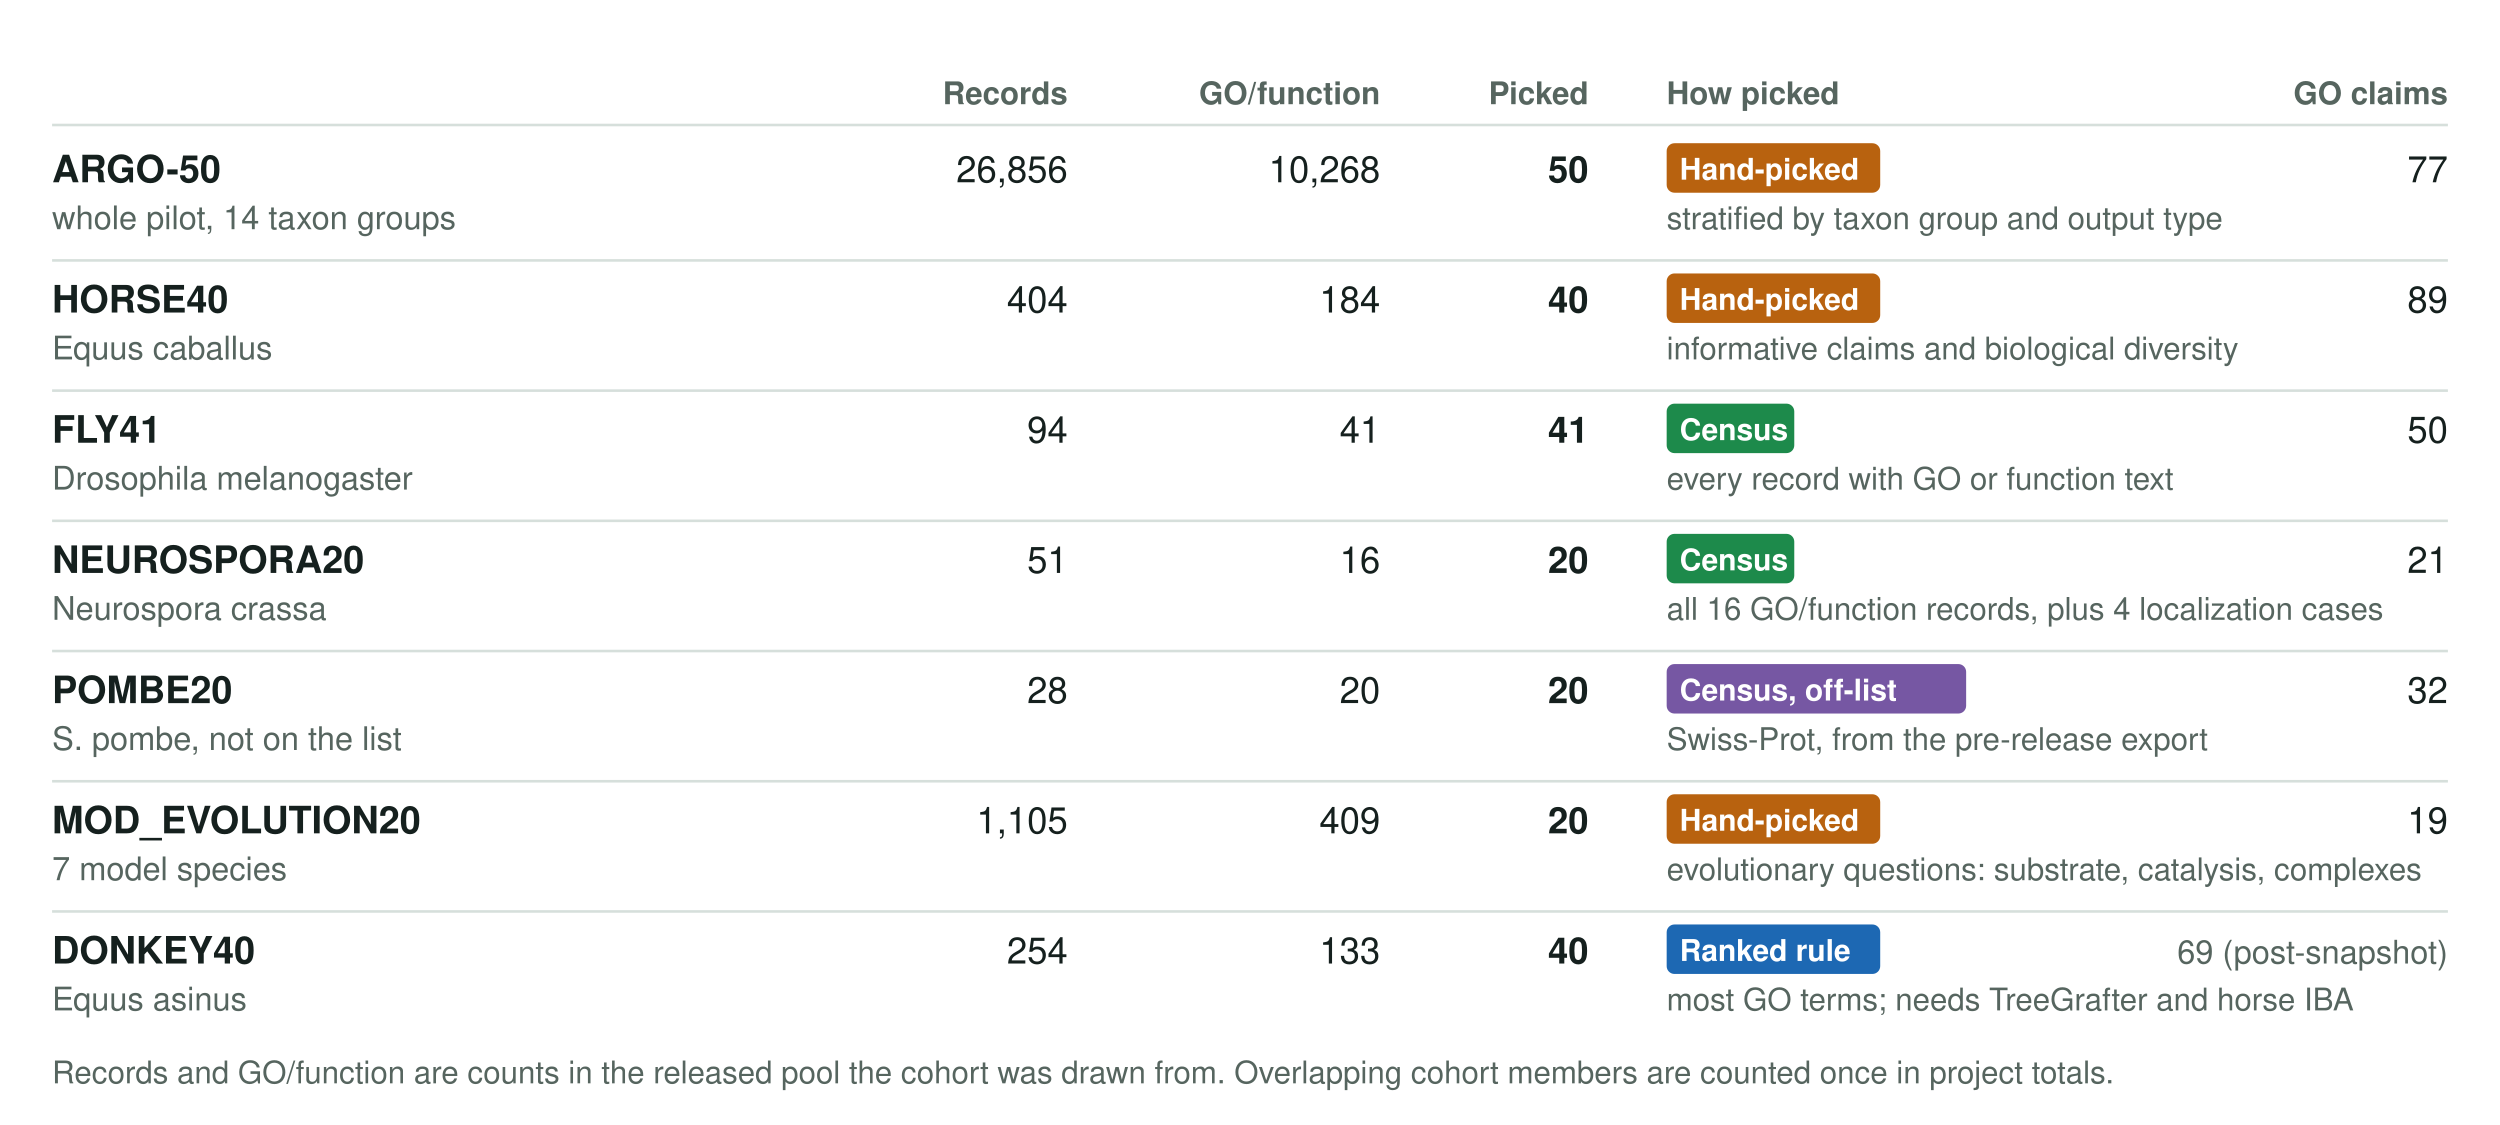
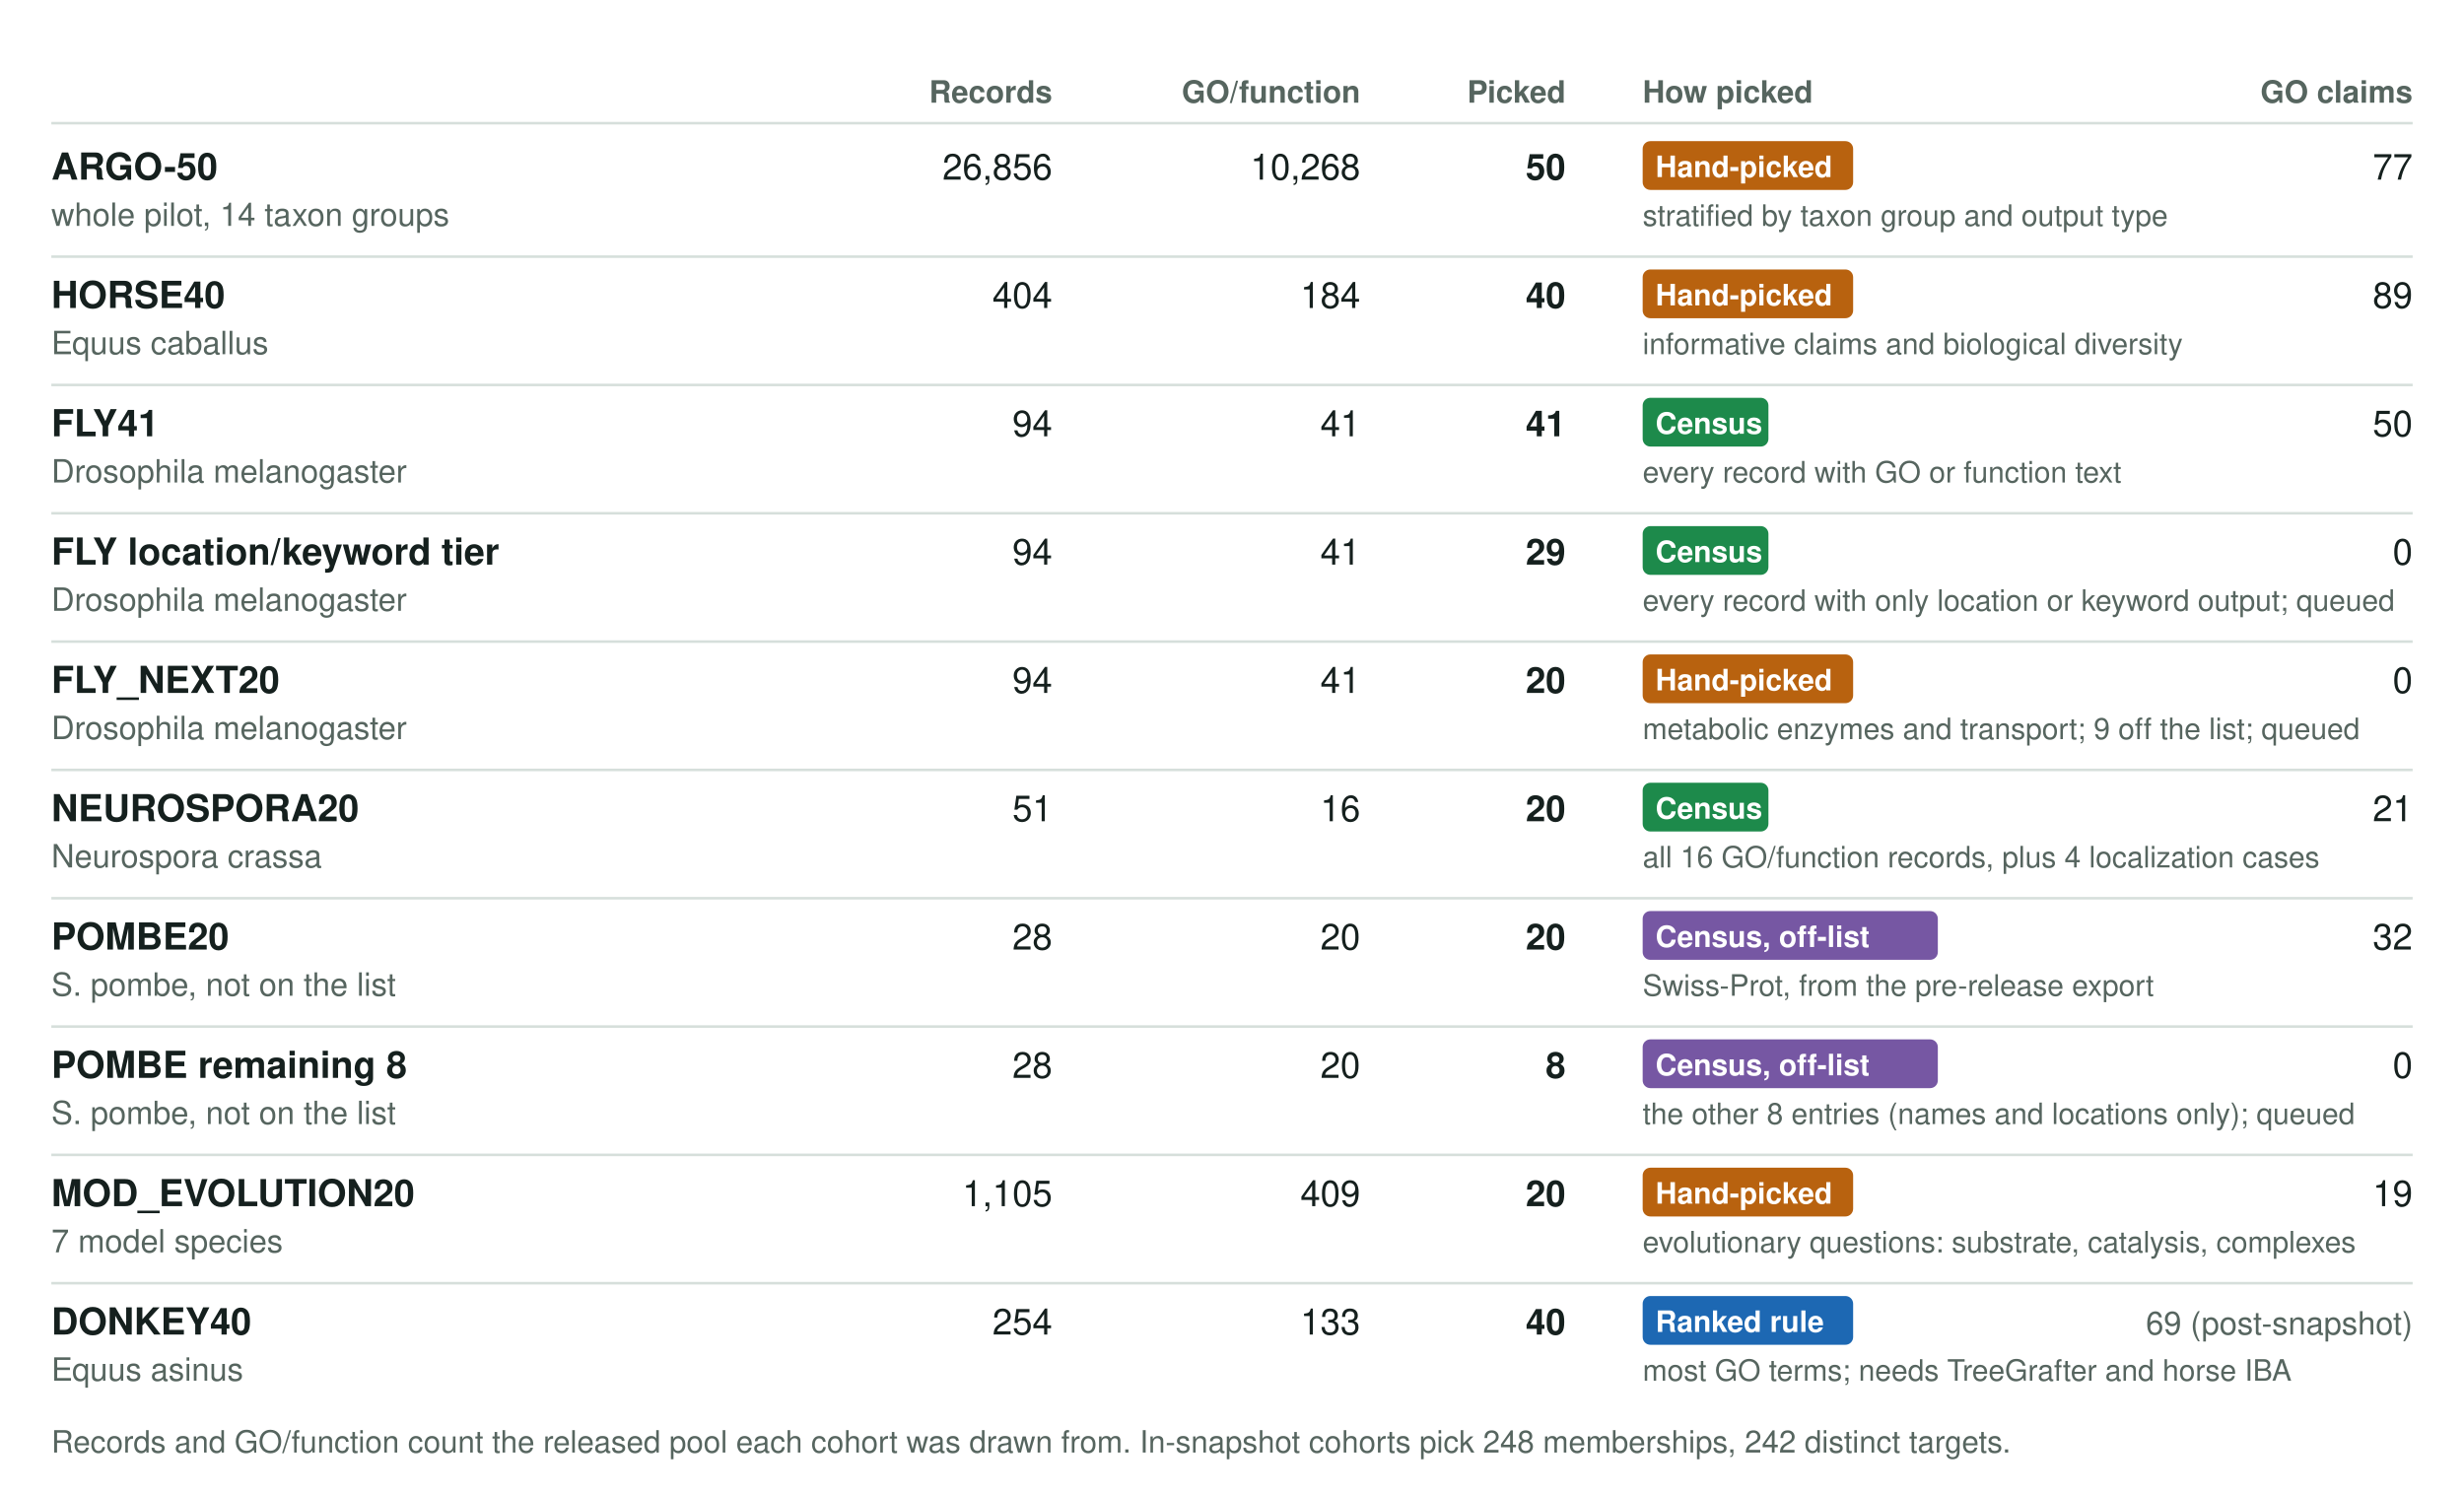
- <svg xmlns="http://www.w3.org/2000/svg" viewBox="0 0 960 432" width="960" height="432" role="img" aria-label="Selection method and size of each ProtNLM2 benchmark cohort">
+ <svg xmlns="http://www.w3.org/2000/svg" viewBox="0 0 960 582" width="960" height="582" role="img" aria-label="Selection method and size of each ProtNLM2 benchmark cohort">
  <style>
.t { fill: var(--fig-ink, #15201e); font-family: "Source Sans 3", system-ui, -apple-system, Helvetica, Arial, sans-serif; }
.m { fill: var(--muted, #56655f); }
.b { font-weight: 600; }
.num { font-variant-numeric: tabular-nums; }
.box { fill: var(--fig-fill, #e8f1ee); stroke: var(--fig-line, #8fa39c); stroke-width: 1.2; }
.ours { fill: var(--accent, #0e6b66); }
.ours-t { fill: var(--surface, #ffffff); }
.link { fill: var(--fig-fill, #e8f1ee); opacity: .55; }
.rule { stroke: var(--rule, #d6dfdb); stroke-width: 1; fill: none; }
.brk { stroke: var(--fig-line, #8fa39c); stroke-width: 1.5; fill: none; }
.brk-ours { stroke: var(--accent, #0e6b66); stroke-width: 2; fill: none; }
.acc { fill: var(--accent, #0e6b66); }
.census { fill: var(--accept, #1d8a4b); }
.hand { fill: var(--modify, #b8620f); }
.rule-c { fill: var(--new, #1d68b3); }
.off { fill: var(--over, #7657a3); }
.chip-t { fill: var(--surface, #ffffff); font-weight: 600; }
.c-COR { fill: var(--accept, #1d8a4b); } .c-CNN { fill: var(--keep, #4f7c3a); }
.c-LSP { fill: var(--accent, #0e6b66); } .c-UNC { fill: var(--undecided, #6b6f76); }
.c-NPI { fill: var(--remove, #bd3a30); } .c-PLI { fill: var(--over, #7657a3); }
+ .c-REP { fill: var(--modify, #b8620f); }
</style>
  <text x="410.0" y="40.0" class="t m b" font-size="12" text-anchor="end">Records</text>
  <text x="530.0" y="40.0" class="t m b" font-size="12" text-anchor="end">GO/function</text>
  <text x="610.0" y="40.0" class="t m b" font-size="12" text-anchor="end">Picked</text>
  <text x="640.0" y="40.0" class="t m b" font-size="12" text-anchor="start">How picked</text>
  <text x="940.0" y="40.0" class="t m b" font-size="12" text-anchor="end">GO claims</text>
  <line class="rule" x1="20" y1="48" x2="940" y2="48" />
  <text x="20.0" y="70.0" class="t b" font-size="14.5" text-anchor="start">ARGO-50</text>
  <text x="20.0" y="88.0" class="t m" font-size="12.5" text-anchor="start">whole pilot, 14 taxon groups</text>
  <text x="410.0" y="70.0" class="t num" font-size="14" text-anchor="end">26,856</text>
  <text x="530.0" y="70.0" class="t num" font-size="14" text-anchor="end">10,268</text>
  <text x="610.0" y="70.0" class="t b num" font-size="14" text-anchor="end">50</text>
  <rect class="hand" x="640" y="55" width="82" height="19" rx="3" />
  <text x="645.0" y="69.0" class="t chip-t" font-size="11.5" text-anchor="start">Hand-picked</text>
-   <text x="640.0" y="88.0" class="t m" font-size="12" text-anchor="start">stratified by taxon group and output type</text>
+   <text x="640.0" y="88.0" class="t m" font-size="11.5" text-anchor="start">stratified by taxon group and output type</text>
  <text x="940.0" y="70.0" class="t num" font-size="14" text-anchor="end">77</text>
  <line class="rule" x1="20" y1="100" x2="940" y2="100" />
  <text x="20.0" y="120.0" class="t b" font-size="14.5" text-anchor="start">HORSE40</text>
  <text x="20.0" y="138.0" class="t m" font-size="12.5" text-anchor="start">Equus caballus</text>
  <text x="410.0" y="120.0" class="t num" font-size="14" text-anchor="end">404</text>
  <text x="530.0" y="120.0" class="t num" font-size="14" text-anchor="end">184</text>
  <text x="610.0" y="120.0" class="t b num" font-size="14" text-anchor="end">40</text>
  <rect class="hand" x="640" y="105" width="82" height="19" rx="3" />
  <text x="645.0" y="119.0" class="t chip-t" font-size="11.5" text-anchor="start">Hand-picked</text>
-   <text x="640.0" y="138.0" class="t m" font-size="12" text-anchor="start">informative claims and biological diversity</text>
+   <text x="640.0" y="138.0" class="t m" font-size="11.5" text-anchor="start">informative claims and biological diversity</text>
  <text x="940.0" y="120.0" class="t num" font-size="14" text-anchor="end">89</text>
  <line class="rule" x1="20" y1="150" x2="940" y2="150" />
  <text x="20.0" y="170.0" class="t b" font-size="14.5" text-anchor="start">FLY41</text>
  <text x="20.0" y="188.0" class="t m" font-size="12.5" text-anchor="start">Drosophila melanogaster</text>
  <text x="410.0" y="170.0" class="t num" font-size="14" text-anchor="end">94</text>
  <text x="530.0" y="170.0" class="t num" font-size="14" text-anchor="end">41</text>
  <text x="610.0" y="170.0" class="t b num" font-size="14" text-anchor="end">41</text>
  <rect class="census" x="640" y="155" width="49" height="19" rx="3" />
  <text x="645.0" y="169.0" class="t chip-t" font-size="11.5" text-anchor="start">Census</text>
-   <text x="640.0" y="188.0" class="t m" font-size="12" text-anchor="start">every record with GO or function text</text>
+   <text x="640.0" y="188.0" class="t m" font-size="11.5" text-anchor="start">every record with GO or function text</text>
  <text x="940.0" y="170.0" class="t num" font-size="14" text-anchor="end">50</text>
  <line class="rule" x1="20" y1="200" x2="940" y2="200" />
-   <text x="20.0" y="220.0" class="t b" font-size="14.5" text-anchor="start">NEUROSPORA20</text>
-   <text x="20.0" y="238.0" class="t m" font-size="12.5" text-anchor="start">Neurospora crassa</text>
-   <text x="410.0" y="220.0" class="t num" font-size="14" text-anchor="end">51</text>
-   <text x="530.0" y="220.0" class="t num" font-size="14" text-anchor="end">16</text>
-   <text x="610.0" y="220.0" class="t b num" font-size="14" text-anchor="end">20</text>
+   <text x="20.0" y="220.0" class="t b" font-size="14.5" text-anchor="start">FLY location/keyword tier</text>
+   <text x="20.0" y="238.0" class="t m" font-size="12.5" text-anchor="start">Drosophila melanogaster</text>
+   <text x="410.0" y="220.0" class="t num" font-size="14" text-anchor="end">94</text>
+   <text x="530.0" y="220.0" class="t num" font-size="14" text-anchor="end">41</text>
+   <text x="610.0" y="220.0" class="t b num" font-size="14" text-anchor="end">29</text>
  <rect class="census" x="640" y="205" width="49" height="19" rx="3" />
  <text x="645.0" y="219.0" class="t chip-t" font-size="11.5" text-anchor="start">Census</text>
-   <text x="640.0" y="238.0" class="t m" font-size="12" text-anchor="start">all 16 GO/function records, plus 4 localization cases</text>
-   <text x="940.0" y="220.0" class="t num" font-size="14" text-anchor="end">21</text>
+   <text x="640.0" y="238.0" class="t m" font-size="11.5" text-anchor="start">every record with only location or keyword output; queued</text>
+   <text x="940.0" y="220.0" class="t num" font-size="14" text-anchor="end">0</text>
  <line class="rule" x1="20" y1="250" x2="940" y2="250" />
-   <text x="20.0" y="270.0" class="t b" font-size="14.5" text-anchor="start">POMBE20</text>
-   <text x="20.0" y="288.0" class="t m" font-size="12.5" text-anchor="start">S. pombe, not on the list</text>
-   <text x="410.0" y="270.0" class="t num" font-size="14" text-anchor="end">28</text>
-   <text x="530.0" y="270.0" class="t num" font-size="14" text-anchor="end">20</text>
+   <text x="20.0" y="270.0" class="t b" font-size="14.5" text-anchor="start">FLY_NEXT20</text>
+   <text x="20.0" y="288.0" class="t m" font-size="12.5" text-anchor="start">Drosophila melanogaster</text>
+   <text x="410.0" y="270.0" class="t num" font-size="14" text-anchor="end">94</text>
+   <text x="530.0" y="270.0" class="t num" font-size="14" text-anchor="end">41</text>
  <text x="610.0" y="270.0" class="t b num" font-size="14" text-anchor="end">20</text>
-   <rect class="off" x="640" y="255" width="115" height="19" rx="3" />
-   <text x="645.0" y="269.0" class="t chip-t" font-size="11.5" text-anchor="start">Census, off-list</text>
-   <text x="640.0" y="288.0" class="t m" font-size="12" text-anchor="start">Swiss-Prot, from the pre-release export</text>
-   <text x="940.0" y="270.0" class="t num" font-size="14" text-anchor="end">32</text>
+   <rect class="hand" x="640" y="255" width="82" height="19" rx="3" />
+   <text x="645.0" y="269.0" class="t chip-t" font-size="11.5" text-anchor="start">Hand-picked</text>
+   <text x="640.0" y="288.0" class="t m" font-size="11.5" text-anchor="start">metabolic enzymes and transport; 9 off the list; queued</text>
+   <text x="940.0" y="270.0" class="t num" font-size="14" text-anchor="end">0</text>
  <line class="rule" x1="20" y1="300" x2="940" y2="300" />
-   <text x="20.0" y="320.0" class="t b" font-size="14.5" text-anchor="start">MOD_EVOLUTION20</text>
-   <text x="20.0" y="338.0" class="t m" font-size="12.5" text-anchor="start">7 model species</text>
-   <text x="410.0" y="320.0" class="t num" font-size="14" text-anchor="end">1,105</text>
-   <text x="530.0" y="320.0" class="t num" font-size="14" text-anchor="end">409</text>
+   <text x="20.0" y="320.0" class="t b" font-size="14.5" text-anchor="start">NEUROSPORA20</text>
+   <text x="20.0" y="338.0" class="t m" font-size="12.5" text-anchor="start">Neurospora crassa</text>
+   <text x="410.0" y="320.0" class="t num" font-size="14" text-anchor="end">51</text>
+   <text x="530.0" y="320.0" class="t num" font-size="14" text-anchor="end">16</text>
  <text x="610.0" y="320.0" class="t b num" font-size="14" text-anchor="end">20</text>
-   <rect class="hand" x="640" y="305" width="82" height="19" rx="3" />
-   <text x="645.0" y="319.0" class="t chip-t" font-size="11.5" text-anchor="start">Hand-picked</text>
-   <text x="640.0" y="338.0" class="t m" font-size="12" text-anchor="start">evolutionary questions: substrate, catalysis, complexes</text>
-   <text x="940.0" y="320.0" class="t num" font-size="14" text-anchor="end">19</text>
+   <rect class="census" x="640" y="305" width="49" height="19" rx="3" />
+   <text x="645.0" y="319.0" class="t chip-t" font-size="11.5" text-anchor="start">Census</text>
+   <text x="640.0" y="338.0" class="t m" font-size="11.5" text-anchor="start">all 16 GO/function records, plus 4 localization cases</text>
+   <text x="940.0" y="320.0" class="t num" font-size="14" text-anchor="end">21</text>
  <line class="rule" x1="20" y1="350" x2="940" y2="350" />
-   <text x="20.0" y="370.0" class="t b" font-size="14.5" text-anchor="start">DONKEY40</text>
-   <text x="20.0" y="388.0" class="t m" font-size="12.5" text-anchor="start">Equus asinus</text>
-   <text x="410.0" y="370.0" class="t num" font-size="14" text-anchor="end">254</text>
-   <text x="530.0" y="370.0" class="t num" font-size="14" text-anchor="end">133</text>
-   <text x="610.0" y="370.0" class="t b num" font-size="14" text-anchor="end">40</text>
-   <rect class="rule-c" x="640" y="355" width="82" height="19" rx="3" />
-   <text x="645.0" y="369.0" class="t chip-t" font-size="11.5" text-anchor="start">Ranked rule</text>
-   <text x="640.0" y="388.0" class="t m" font-size="12" text-anchor="start">most GO terms; needs TreeGrafter and horse IBA</text>
-   <text x="940.0" y="370.0" class="t m num" font-size="12.5" text-anchor="end">69 (post-snapshot)</text>
-   <text x="20.0" y="416.0" class="t m" font-size="12" text-anchor="start">Records and GO/function are counts in the released pool the cohort was drawn from. Overlapping cohort members are counted once in project totals.</text>
+   <text x="20.0" y="370.0" class="t b" font-size="14.5" text-anchor="start">POMBE20</text>
+   <text x="20.0" y="388.0" class="t m" font-size="12.5" text-anchor="start">S. pombe, not on the list</text>
+   <text x="410.0" y="370.0" class="t num" font-size="14" text-anchor="end">28</text>
+   <text x="530.0" y="370.0" class="t num" font-size="14" text-anchor="end">20</text>
+   <text x="610.0" y="370.0" class="t b num" font-size="14" text-anchor="end">20</text>
+   <rect class="off" x="640" y="355" width="115" height="19" rx="3" />
+   <text x="645.0" y="369.0" class="t chip-t" font-size="11.5" text-anchor="start">Census, off-list</text>
+   <text x="640.0" y="388.0" class="t m" font-size="11.5" text-anchor="start">Swiss-Prot, from the pre-release export</text>
+   <text x="940.0" y="370.0" class="t num" font-size="14" text-anchor="end">32</text>
+   <line class="rule" x1="20" y1="400" x2="940" y2="400" />
+   <text x="20.0" y="420.0" class="t b" font-size="14.5" text-anchor="start">POMBE remaining 8</text>
+   <text x="20.0" y="438.0" class="t m" font-size="12.5" text-anchor="start">S. pombe, not on the list</text>
+   <text x="410.0" y="420.0" class="t num" font-size="14" text-anchor="end">28</text>
+   <text x="530.0" y="420.0" class="t num" font-size="14" text-anchor="end">20</text>
+   <text x="610.0" y="420.0" class="t b num" font-size="14" text-anchor="end">8</text>
+   <rect class="off" x="640" y="405" width="115" height="19" rx="3" />
+   <text x="645.0" y="419.0" class="t chip-t" font-size="11.5" text-anchor="start">Census, off-list</text>
+   <text x="640.0" y="438.0" class="t m" font-size="11.5" text-anchor="start">the other 8 entries (names and locations only); queued</text>
+   <text x="940.0" y="420.0" class="t num" font-size="14" text-anchor="end">0</text>
+   <line class="rule" x1="20" y1="450" x2="940" y2="450" />
+   <text x="20.0" y="470.0" class="t b" font-size="14.5" text-anchor="start">MOD_EVOLUTION20</text>
+   <text x="20.0" y="488.0" class="t m" font-size="12.5" text-anchor="start">7 model species</text>
+   <text x="410.0" y="470.0" class="t num" font-size="14" text-anchor="end">1,105</text>
+   <text x="530.0" y="470.0" class="t num" font-size="14" text-anchor="end">409</text>
+   <text x="610.0" y="470.0" class="t b num" font-size="14" text-anchor="end">20</text>
+   <rect class="hand" x="640" y="455" width="82" height="19" rx="3" />
+   <text x="645.0" y="469.0" class="t chip-t" font-size="11.5" text-anchor="start">Hand-picked</text>
+   <text x="640.0" y="488.0" class="t m" font-size="11.5" text-anchor="start">evolutionary questions: substrate, catalysis, complexes</text>
+   <text x="940.0" y="470.0" class="t num" font-size="14" text-anchor="end">19</text>
+   <line class="rule" x1="20" y1="500" x2="940" y2="500" />
+   <text x="20.0" y="520.0" class="t b" font-size="14.5" text-anchor="start">DONKEY40</text>
+   <text x="20.0" y="538.0" class="t m" font-size="12.5" text-anchor="start">Equus asinus</text>
+   <text x="410.0" y="520.0" class="t num" font-size="14" text-anchor="end">254</text>
+   <text x="530.0" y="520.0" class="t num" font-size="14" text-anchor="end">133</text>
+   <text x="610.0" y="520.0" class="t b num" font-size="14" text-anchor="end">40</text>
+   <rect class="rule-c" x="640" y="505" width="82" height="19" rx="3" />
+   <text x="645.0" y="519.0" class="t chip-t" font-size="11.5" text-anchor="start">Ranked rule</text>
+   <text x="640.0" y="538.0" class="t m" font-size="11.5" text-anchor="start">most GO terms; needs TreeGrafter and horse IBA</text>
+   <text x="940.0" y="520.0" class="t m num" font-size="12.5" text-anchor="end">69 (post-snapshot)</text>
+   <text x="20.0" y="566.0" class="t m" font-size="12" text-anchor="start">Records and GO/function count the released pool each cohort was drawn from. In-snapshot cohorts pick 248 memberships, 242 distinct targets.</text>
</svg>
